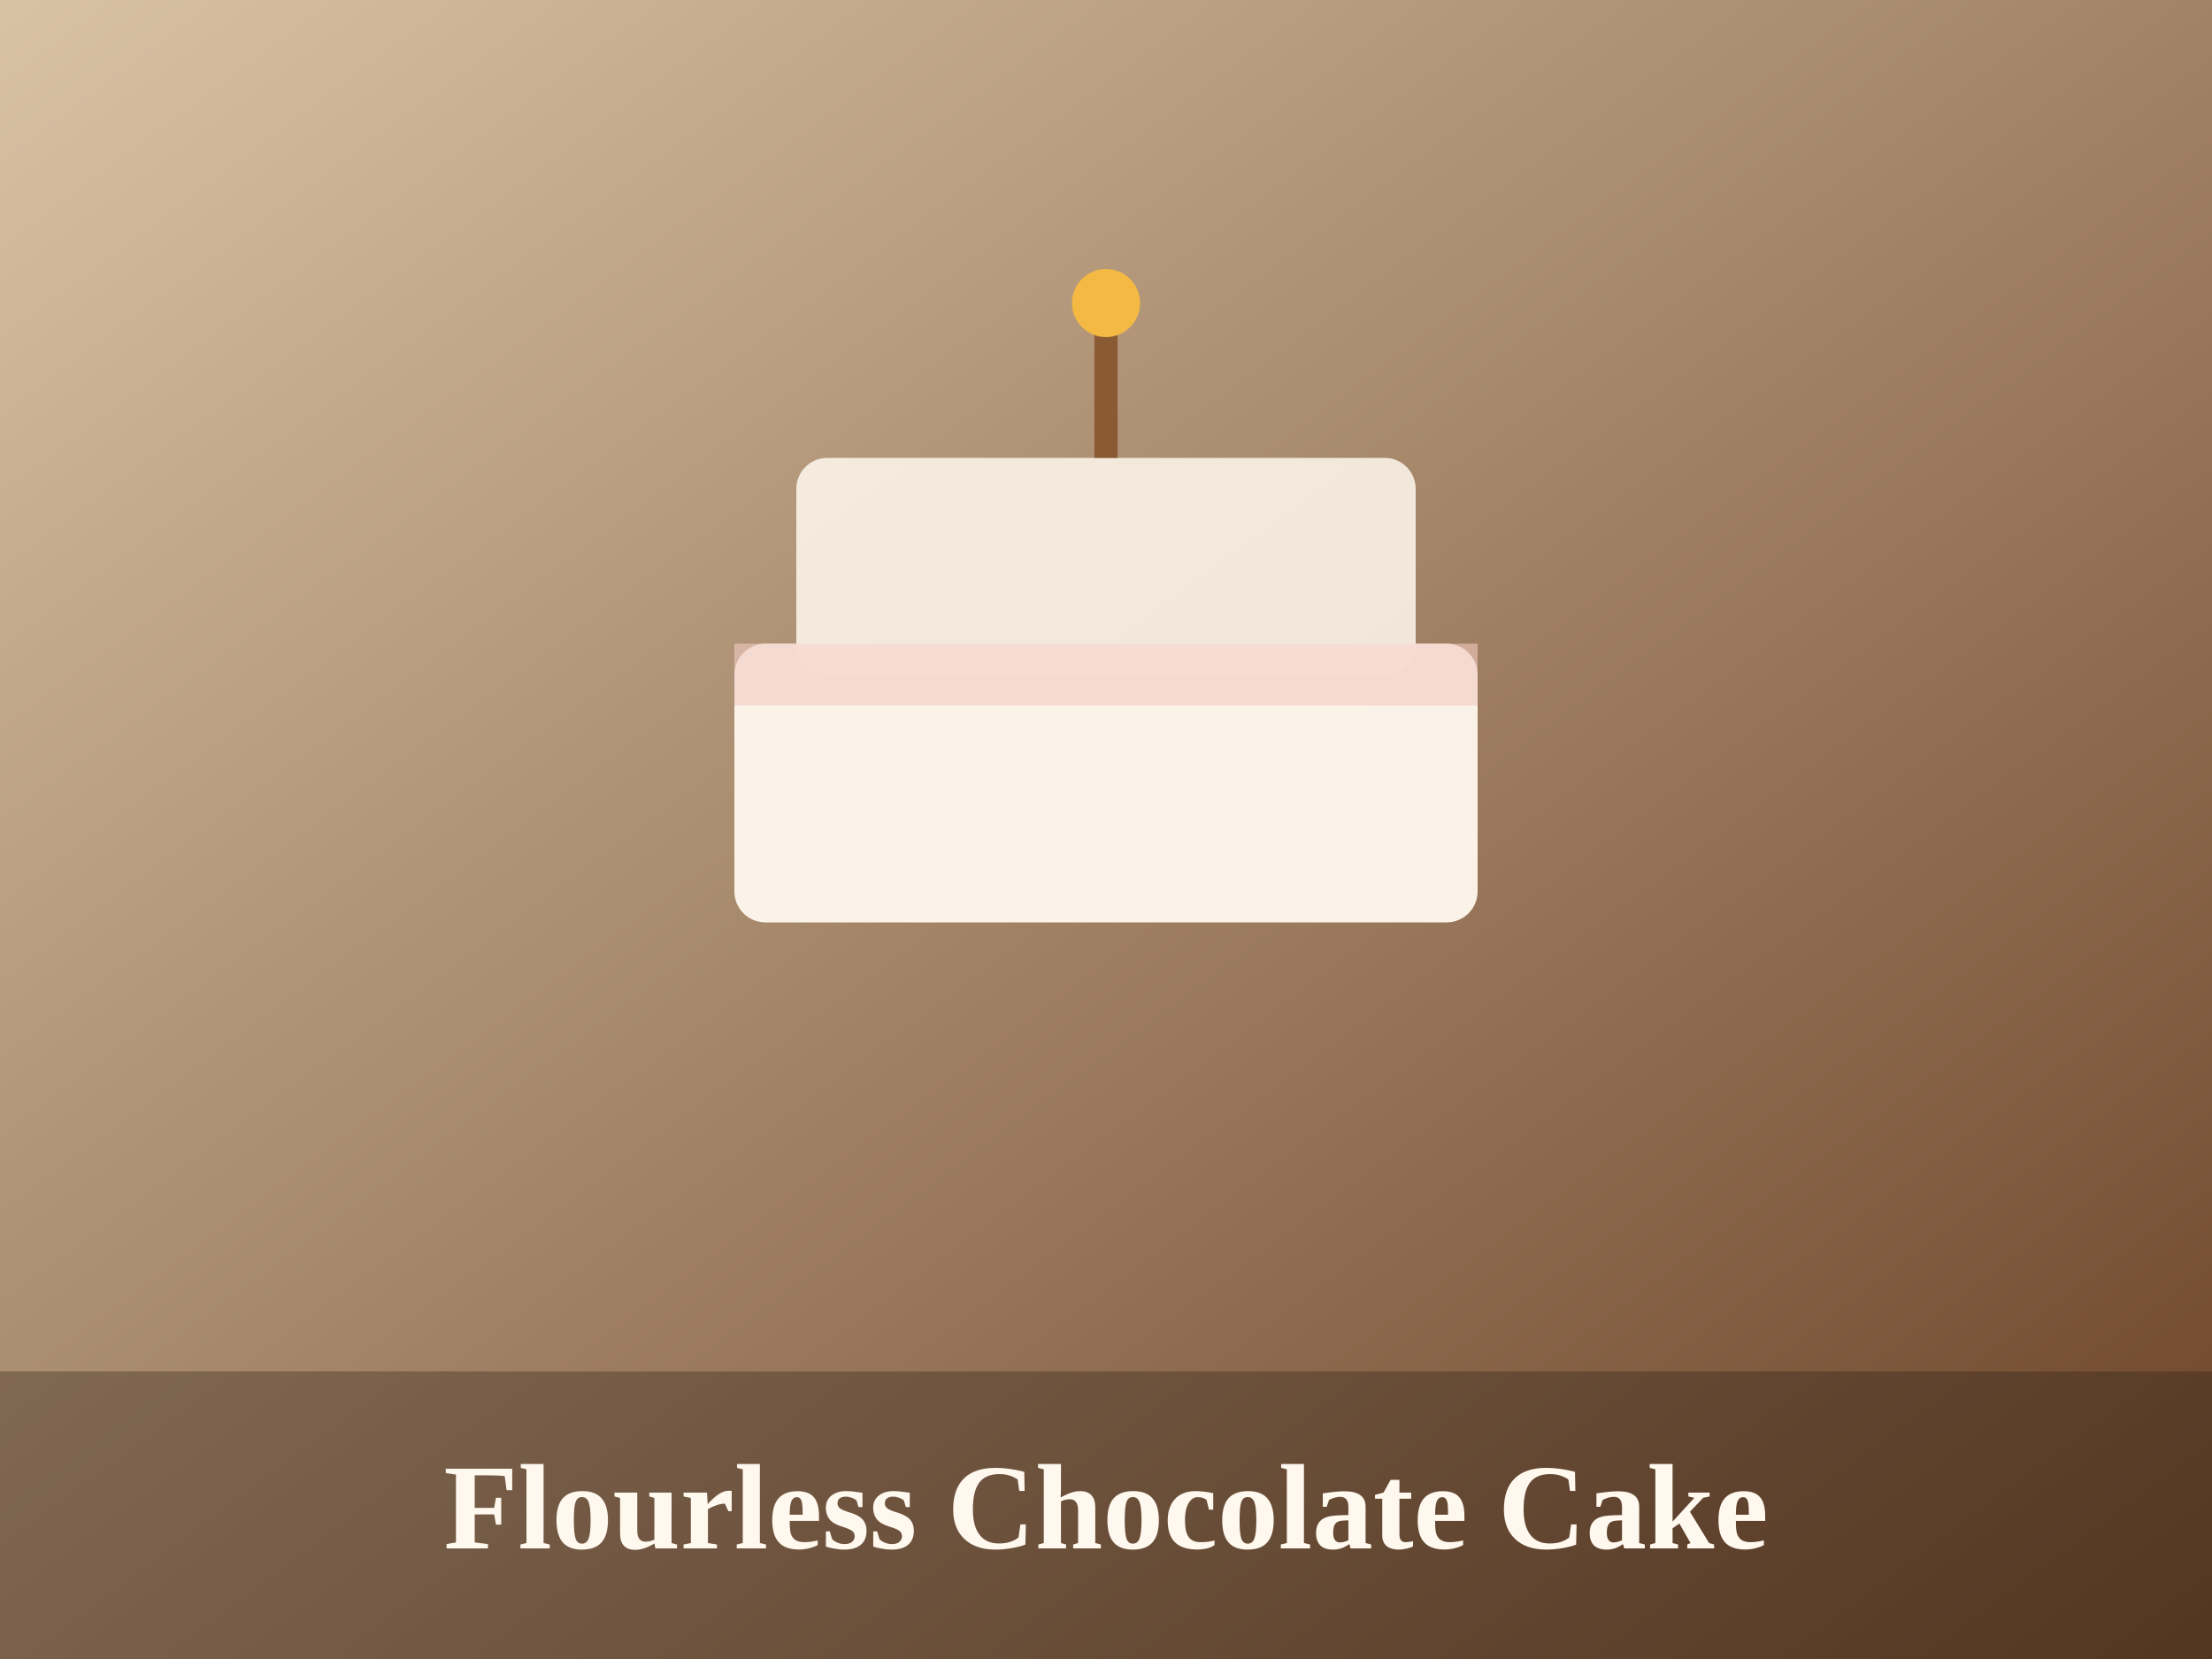
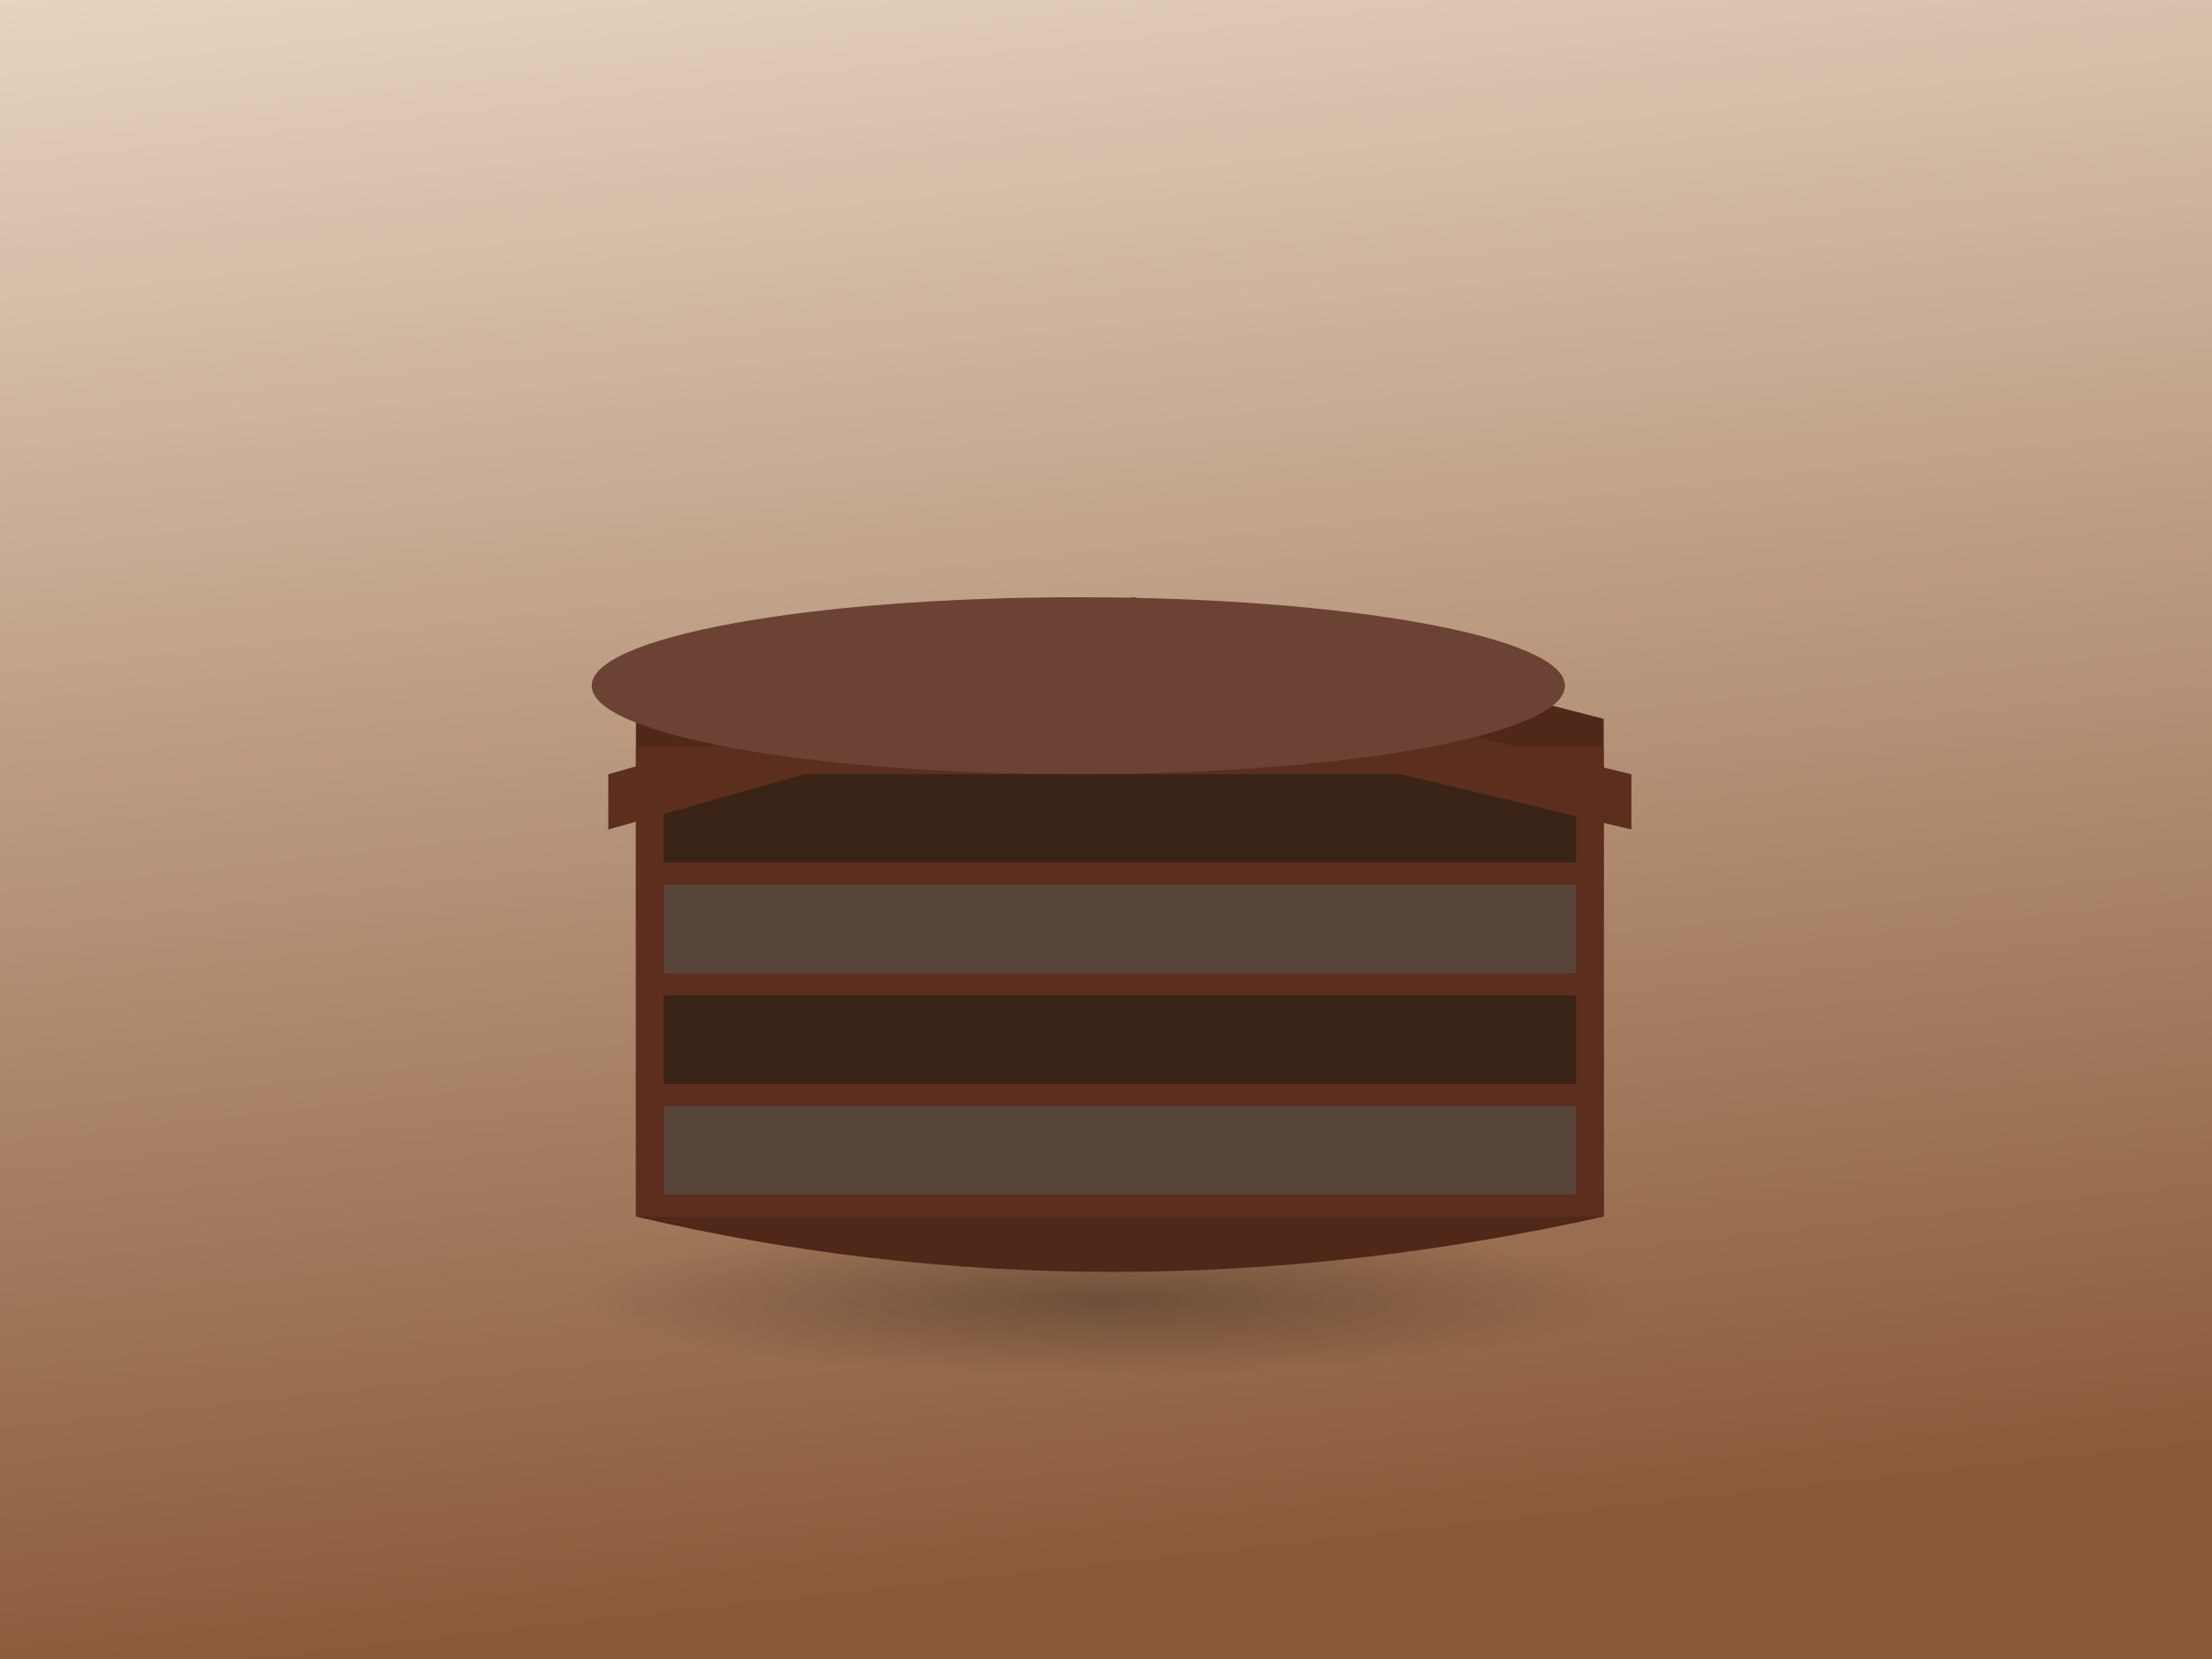
<svg xmlns="http://www.w3.org/2000/svg" viewBox="0 0 400 300" width="800" height="600">
  <defs>
-     <linearGradient id="bg" x1="0" y1="0" x2="1" y2="1">
-       <stop offset="0%" stop-color="#d9c3a5" />
-       <stop offset="100%" stop-color="#6b4226" />
+     <linearGradient id="bg" x1="0" y1="0" x2="0.15" y2="1">
+       <stop offset="0%" stop-color="#e6d3c0" />
+       <stop offset="100%" stop-color="#8a5a3a" />
    </linearGradient>
+     <radialGradient id="shadow" cx="50%" cy="50%" r="50%">
+       <stop offset="0%" stop-color="#000000" stop-opacity="0.28" />
+       <stop offset="100%" stop-color="#000000" stop-opacity="0" />
+     </radialGradient>
  </defs>
  <rect width="400" height="300" fill="url(#bg)" />
-   <g transform="translate(60,10) scale(2.8)">
-     <rect x="26" y="38" width="48" height="18" rx="2" fill="#fff8ee" opacity="0.95" />
-     <rect x="30" y="26" width="40" height="14" rx="2" fill="#fff8ee" opacity="0.85" />
-     <rect x="26" y="38" width="48" height="4" fill="#f2c9c2" opacity="0.6" />
-     <line x1="50" y1="18" x2="50" y2="26" stroke="#8a5a34" stroke-width="1.5" />
-     <circle cx="50" cy="16" r="2.2" fill="#f4b942" />
-   </g>
-   <rect x="0" y="248" width="400" height="52" fill="#241a12" opacity="0.32" />
-   <text x="200" y="280" text-anchor="middle" font-family="Georgia, 'Times New Roman', serif" font-size="22" fill="#fff8ee" font-weight="600">Flourless Chocolate Cake</text>
+   <ellipse cx="200" cy="235" rx="96" ry="14" fill="url(#shadow)" />
+   <path d="M115,220 L115,130 L205,108 L290,130 L290,220 Q200,240 115,220 Z" fill="#50281a" />
+   <path d="M115,130 L205,108 L290,130 L290,152 L205,130 L115,152 Z" fill="#3a2417" opacity="0" />
+   <path d="M115,152 L205,130 L290,152 L290,174 L205,152 L115,174 Z" fill="#5d4b40" opacity="0" />
+   <path d="M115,174 L205,152 L290,174 L290,196 L205,174 L115,196 Z" fill="#3a2417" opacity="0" />
+   <path d="M115,196 L205,174 L290,196 L290,218 L205,196 L115,218 Z" fill="#5d4b40" opacity="0" />
+   <path d="M115,220 L115,135 L290,135 L290,220 Z" fill="#5c2e1e" />
+   <rect x="120" y="140" width="165" height="16" fill="#3a2417" />
+   <rect x="120" y="160" width="165" height="16" fill="#574439" />
+   <rect x="120" y="180" width="165" height="16" fill="#3a2417" />
+   <rect x="120" y="200" width="165" height="16" fill="#574439" />
+   <path d="M110,140 L195,116 L295,140 L295,150 L195,126 L110,150 Z" fill="#5c2e1e" />
+   <ellipse cx="195" cy="124" rx="88" ry="16" fill="#6c4234" />
</svg>
